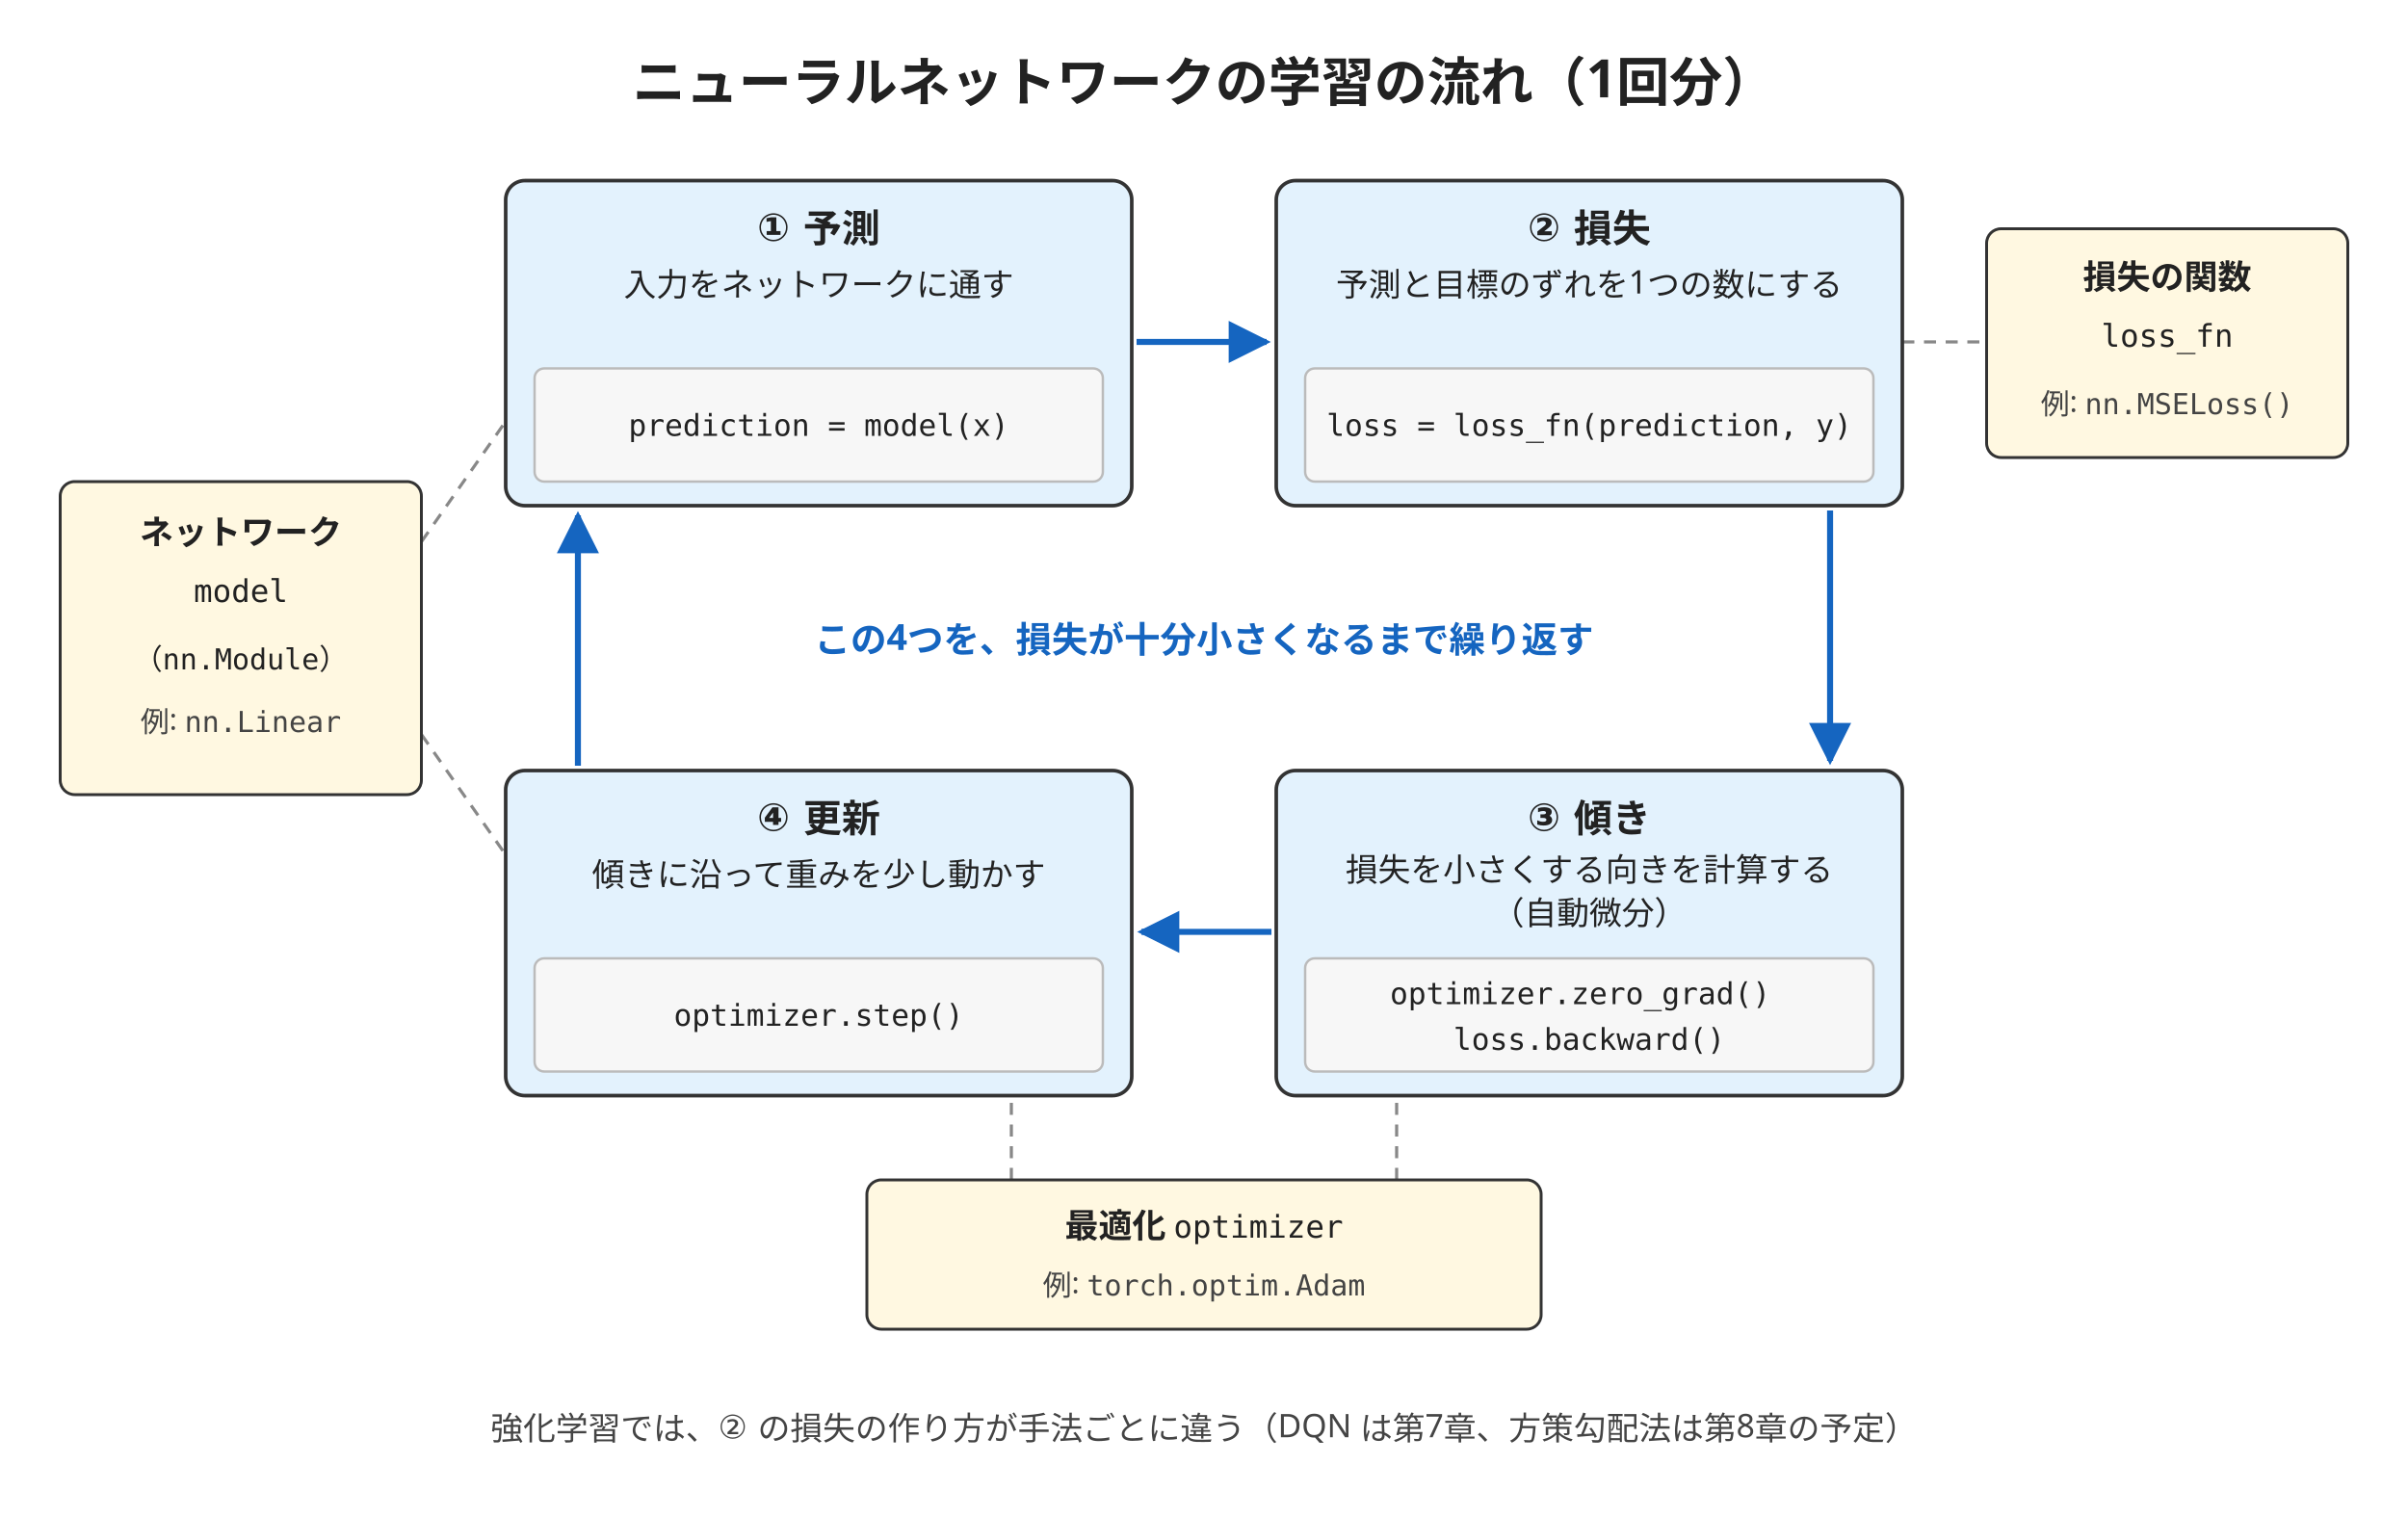
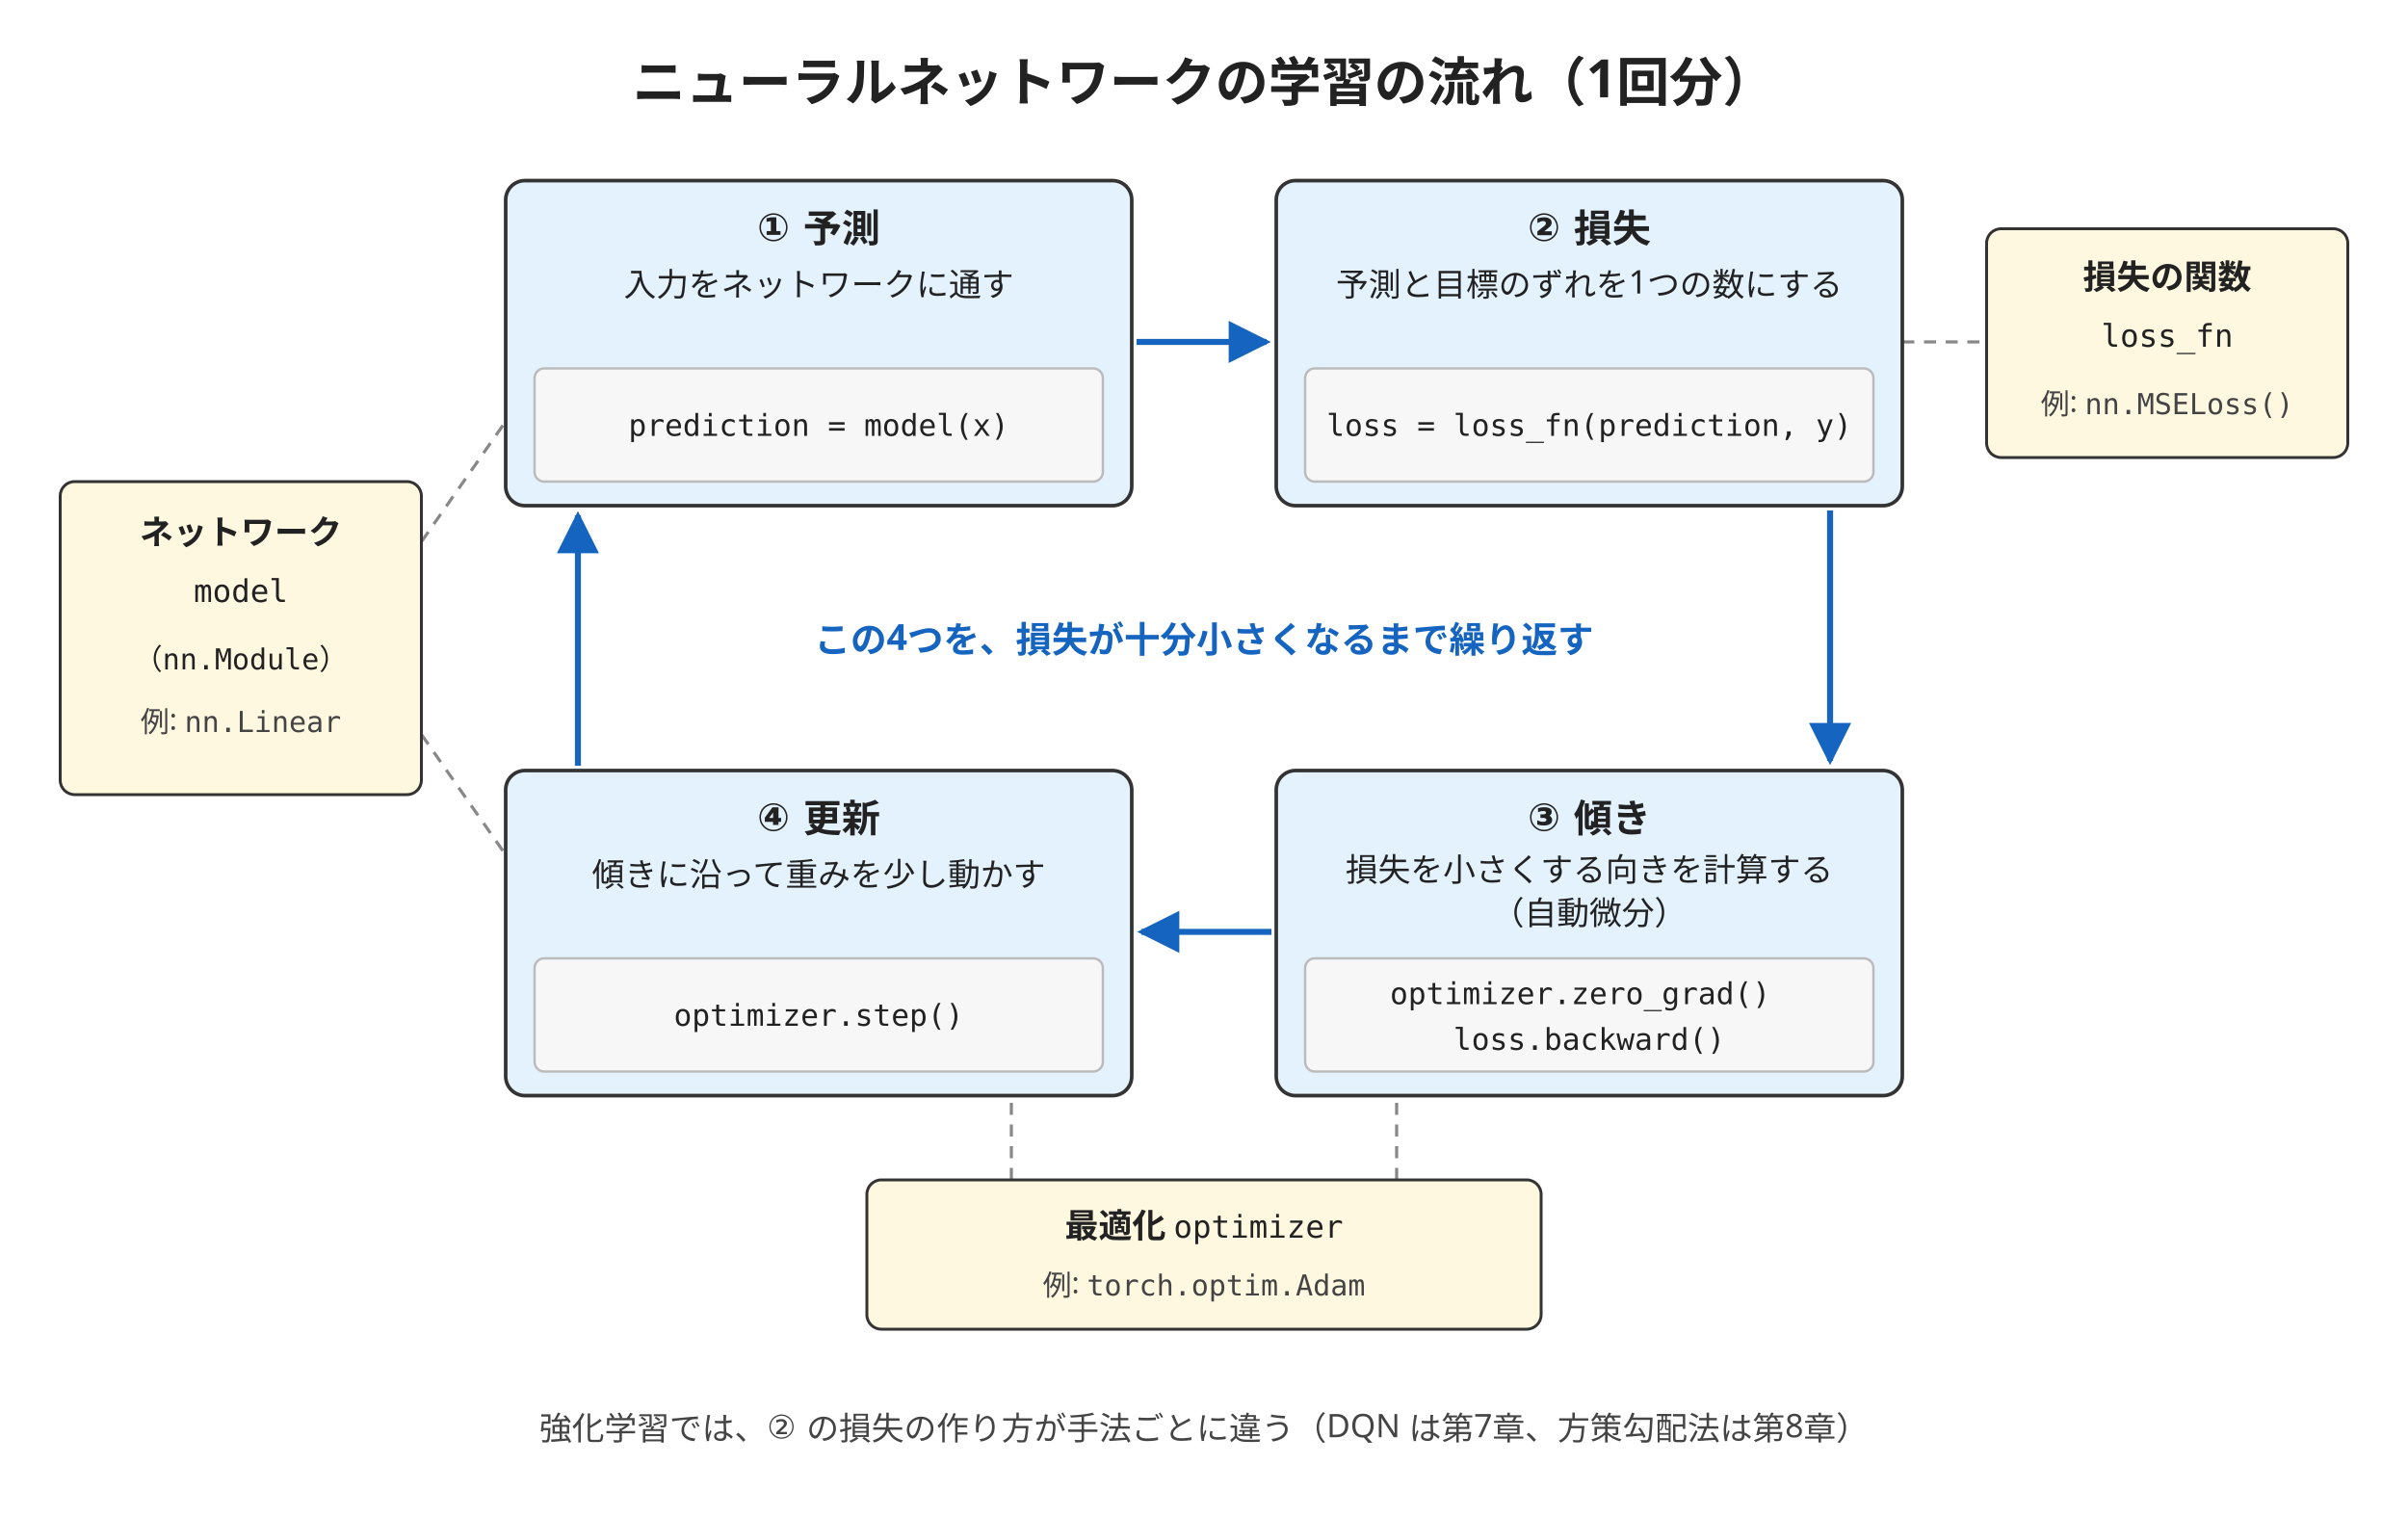
<svg xmlns="http://www.w3.org/2000/svg" viewBox="0 0 1000 630" width="1000" height="630">
  <defs>
    <marker id="arrow" viewBox="0 0 10 10" refX="9" refY="5" markerWidth="7" markerHeight="7" orient="auto-start-reverse">
      <path d="M0,0 L10,5 L0,10 z" fill="#1565c0" />
    </marker>
  </defs>
  <rect x="0" y="0" width="1000" height="630" fill="#ffffff" />
  <text x="500" y="42" font-family="sans-serif" font-size="22" font-weight="bold" text-anchor="middle" fill="#222">ニューラルネットワークの学習の流れ（1回分）</text>
  <g stroke="#888" stroke-width="1.3" stroke-dasharray="5 4" fill="none">
    <line x1="175" y1="225" x2="210" y2="175" />
    <line x1="175" y1="305" x2="210" y2="355" />
    <line x1="790" y1="142" x2="825" y2="142" />
    <line x1="420" y1="490" x2="420" y2="455" />
    <line x1="580" y1="490" x2="580" y2="455" />
  </g>
  <g stroke="#1565c0" stroke-width="2.5" fill="none" marker-end="url(#arrow)">
    <line x1="472" y1="142" x2="526" y2="142" />
    <line x1="760" y1="212" x2="760" y2="316" />
    <line x1="528" y1="387" x2="474" y2="387" />
    <line x1="240" y1="318" x2="240" y2="214" />
  </g>
  <g font-family="sans-serif" fill="#222">
    <rect x="210" y="75" width="260" height="135" rx="8" fill="#e3f2fd" stroke="#333" stroke-width="1.5" />
    <text x="340" y="100" font-size="16" font-weight="bold" text-anchor="middle">① 予測</text>
    <text x="340" y="123" font-size="13.5" text-anchor="middle">入力をネットワークに通す</text>
    <rect x="222" y="153" width="236" height="47" rx="4" fill="#f7f7f7" stroke="#bbb" />
    <text x="340" y="181" font-family="monospace" font-size="12.5" text-anchor="middle">prediction = model(x)</text>
    <rect x="530" y="75" width="260" height="135" rx="8" fill="#e3f2fd" stroke="#333" stroke-width="1.5" />
    <text x="660" y="100" font-size="16" font-weight="bold" text-anchor="middle">② 損失</text>
    <text x="660" y="123" font-size="13.5" text-anchor="middle">予測と目標のずれを1つの数にする</text>
    <rect x="542" y="153" width="236" height="47" rx="4" fill="#f7f7f7" stroke="#bbb" />
    <text x="660" y="181" font-family="monospace" font-size="12.5" text-anchor="middle">loss = loss_fn(prediction, y)</text>
    <rect x="530" y="320" width="260" height="135" rx="8" fill="#e3f2fd" stroke="#333" stroke-width="1.5" />
    <text x="660" y="345" font-size="16" font-weight="bold" text-anchor="middle">③ 傾き</text>
    <text x="660" y="366" font-size="13.5" text-anchor="middle">損失を小さくする向きを計算する</text>
    <text x="660" y="384" font-size="13.5" text-anchor="middle">（自動微分）</text>
    <rect x="542" y="398" width="236" height="47" rx="4" fill="#f7f7f7" stroke="#bbb" />
    <text font-family="monospace" font-size="12.5" text-anchor="middle">
      <tspan x="660" y="417">optimizer.zero_grad()</tspan>
      <tspan x="660" y="436">loss.backward()</tspan>
    </text>
    <rect x="210" y="320" width="260" height="135" rx="8" fill="#e3f2fd" stroke="#333" stroke-width="1.5" />
    <text x="340" y="345" font-size="16" font-weight="bold" text-anchor="middle">④ 更新</text>
    <text x="340" y="368" font-size="13.5" text-anchor="middle">傾きに沿って重みを少し動かす</text>
    <rect x="222" y="398" width="236" height="47" rx="4" fill="#f7f7f7" stroke="#bbb" />
    <text x="340" y="426" font-family="monospace" font-size="12.5" text-anchor="middle">optimizer.step()</text>
  </g>
  <text x="500" y="271" font-family="sans-serif" font-size="15" font-weight="bold" text-anchor="middle" fill="#1565c0">この4つを、損失が十分小さくなるまで繰り返す</text>
  <g font-family="sans-serif" fill="#222">
    <rect x="25" y="200" width="150" height="130" rx="6" fill="#fff8e1" stroke="#333" stroke-width="1.2" />
    <text x="100" y="226" font-size="14" font-weight="bold" text-anchor="middle">ネットワーク</text>
    <text x="100" y="250" font-family="monospace" font-size="13" text-anchor="middle">model</text>
    <text x="100" y="278" font-family="monospace" font-size="12" text-anchor="middle">（nn.Module）</text>
    <text x="100" y="304" font-size="12" text-anchor="middle" fill="#444">例: <tspan font-family="monospace">nn.Linear</tspan>
    </text>
    <rect x="825" y="95" width="150" height="95" rx="6" fill="#fff8e1" stroke="#333" stroke-width="1.2" />
    <text x="900" y="120" font-size="14" font-weight="bold" text-anchor="middle">損失の関数</text>
    <text x="900" y="144" font-family="monospace" font-size="13" text-anchor="middle">loss_fn</text>
    <text x="900" y="172" font-size="12" text-anchor="middle" fill="#444">例: <tspan font-family="monospace">nn.MSELoss()</tspan>
    </text>
    <rect x="360" y="490" width="280" height="62" rx="6" fill="#fff8e1" stroke="#333" stroke-width="1.2" />
    <text x="500" y="514" font-size="14" font-weight="bold" text-anchor="middle">最適化 <tspan font-family="monospace" font-weight="normal" font-size="13">optimizer</tspan>
    </text>
    <text x="500" y="538" font-size="12" text-anchor="middle" fill="#444">例: <tspan font-family="monospace">torch.optim.Adam</tspan>
    </text>
  </g>
-   <text x="500" y="598" font-family="sans-serif" font-size="13.5" text-anchor="middle" fill="#444">強化学習では、② の損失の作り方が手法ごとに違う（DQN は第7章、方策勾配法は第8章の予定）</text>
+   <text x="500" y="598" font-family="sans-serif" font-size="13.5" text-anchor="middle" fill="#444">強化学習では、② の損失の作り方が手法ごとに違う（DQN は第7章、方策勾配法は第8章）</text>
</svg>
